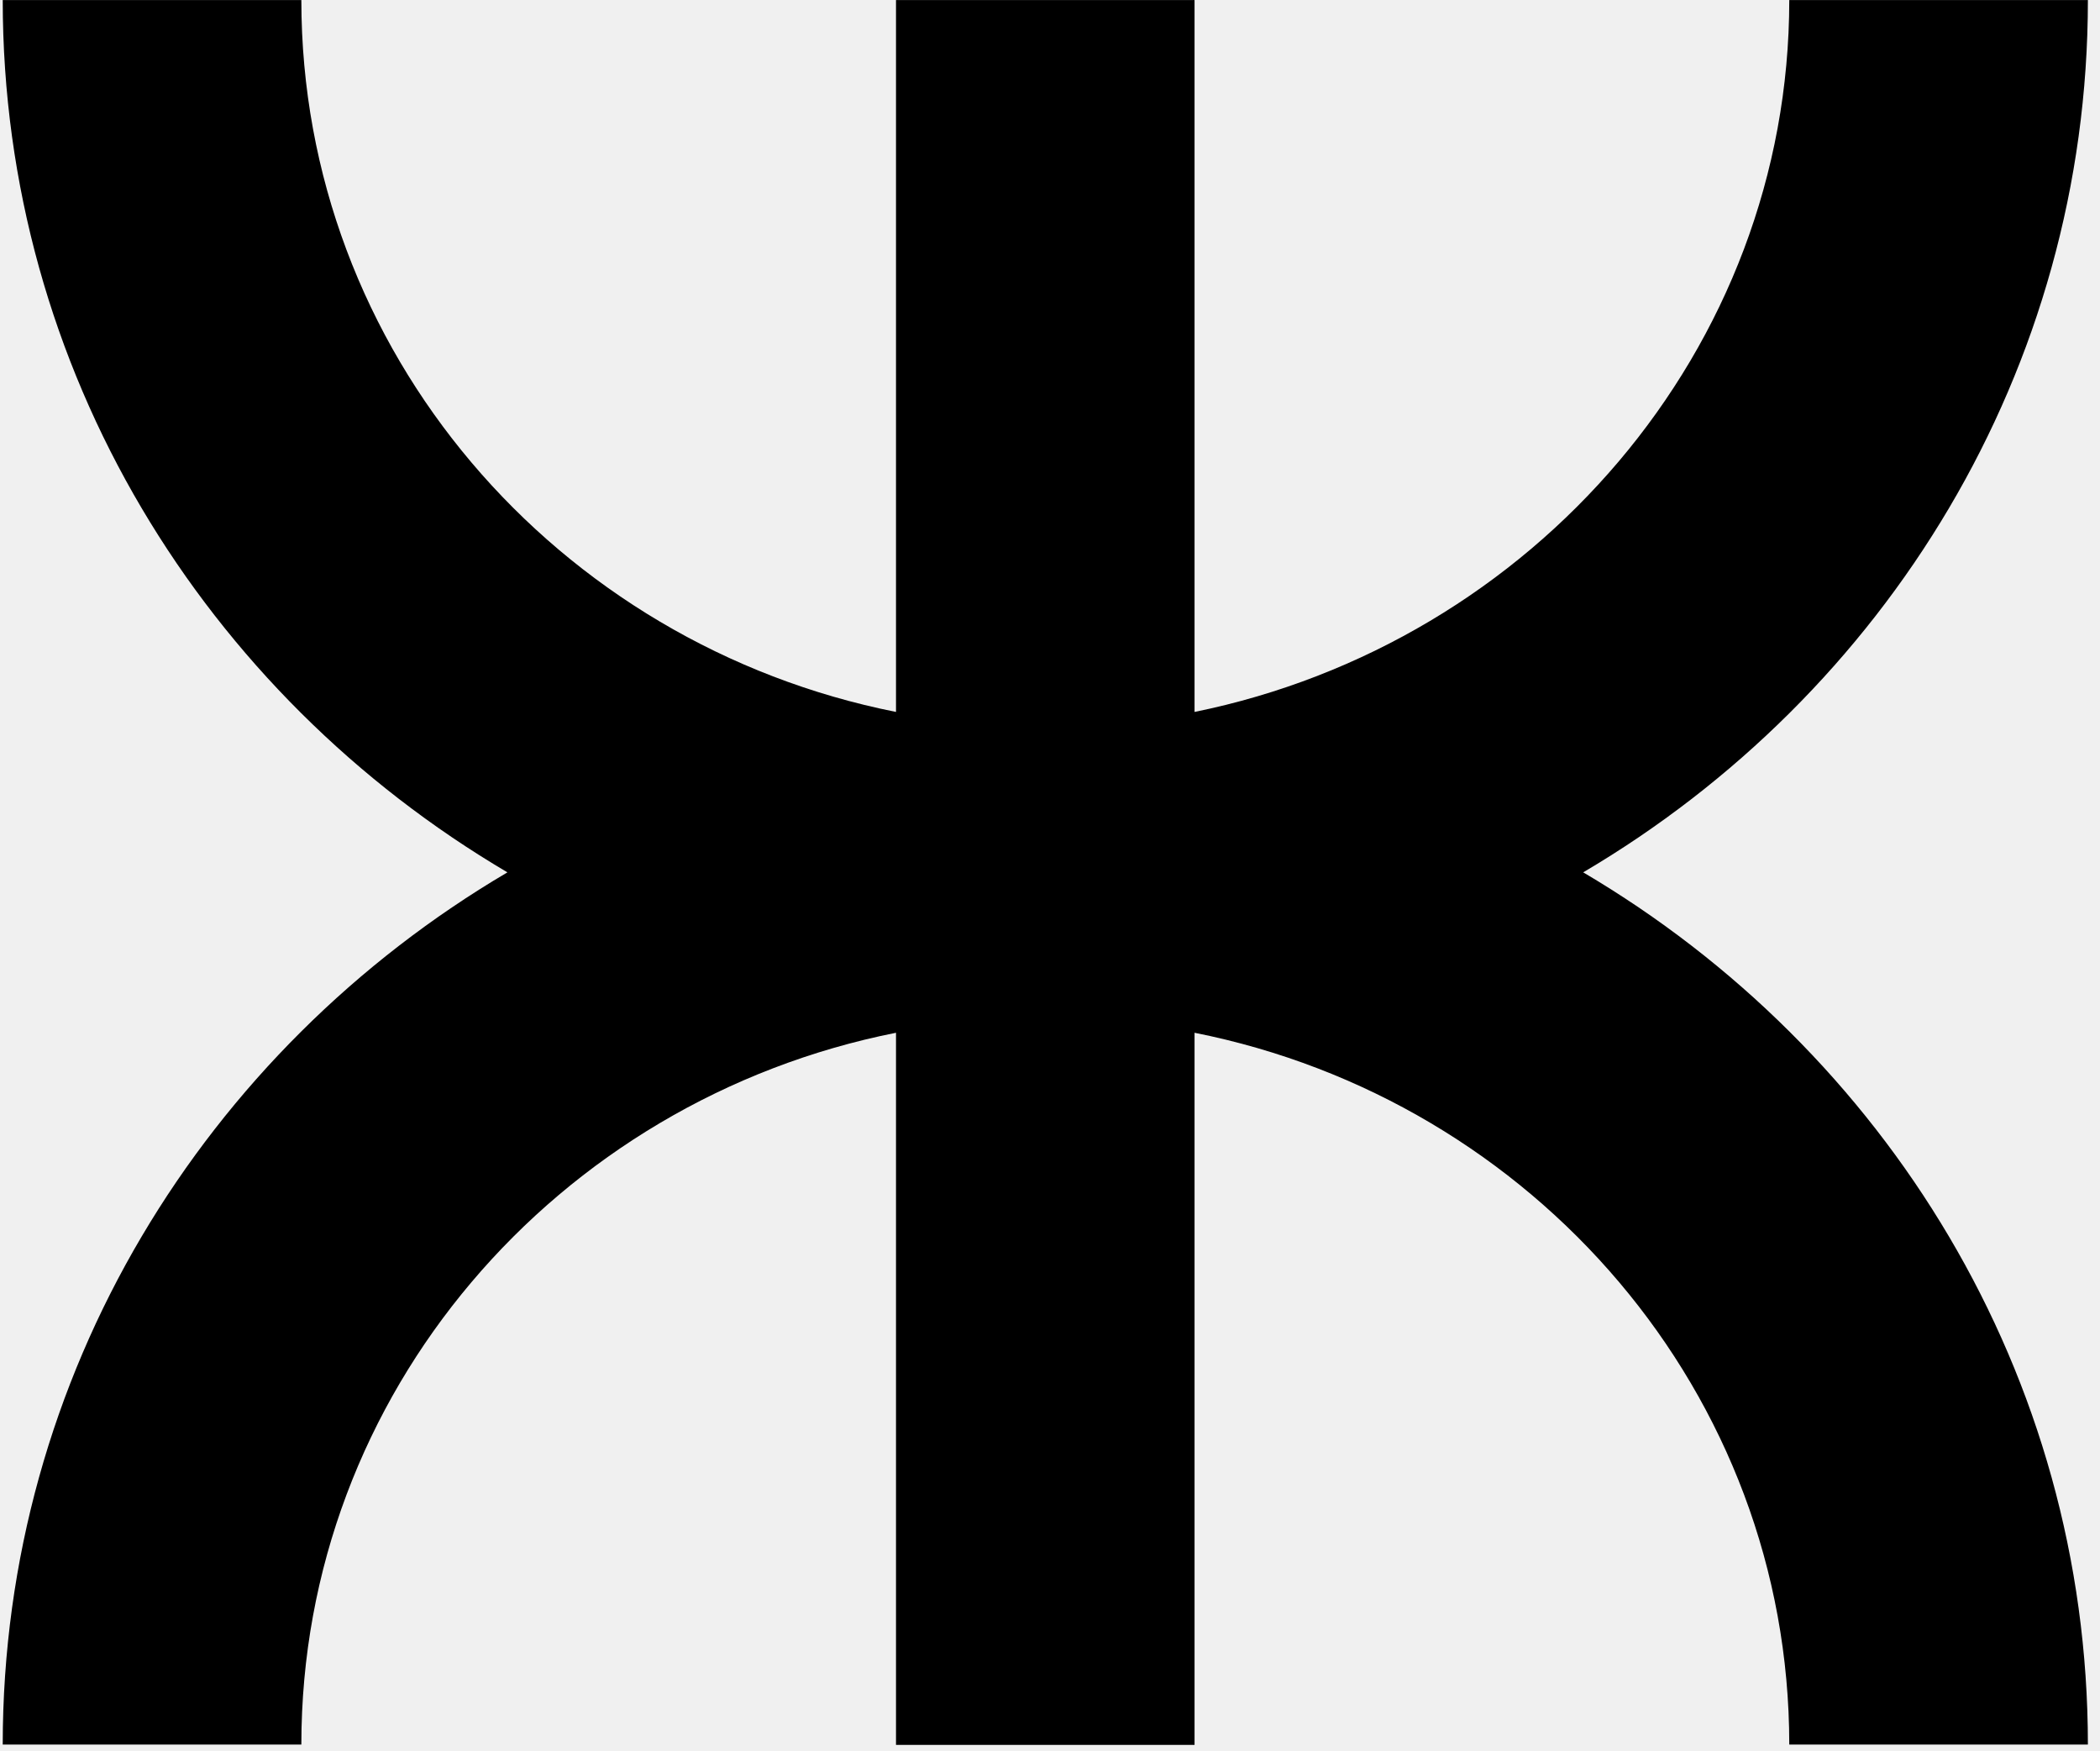
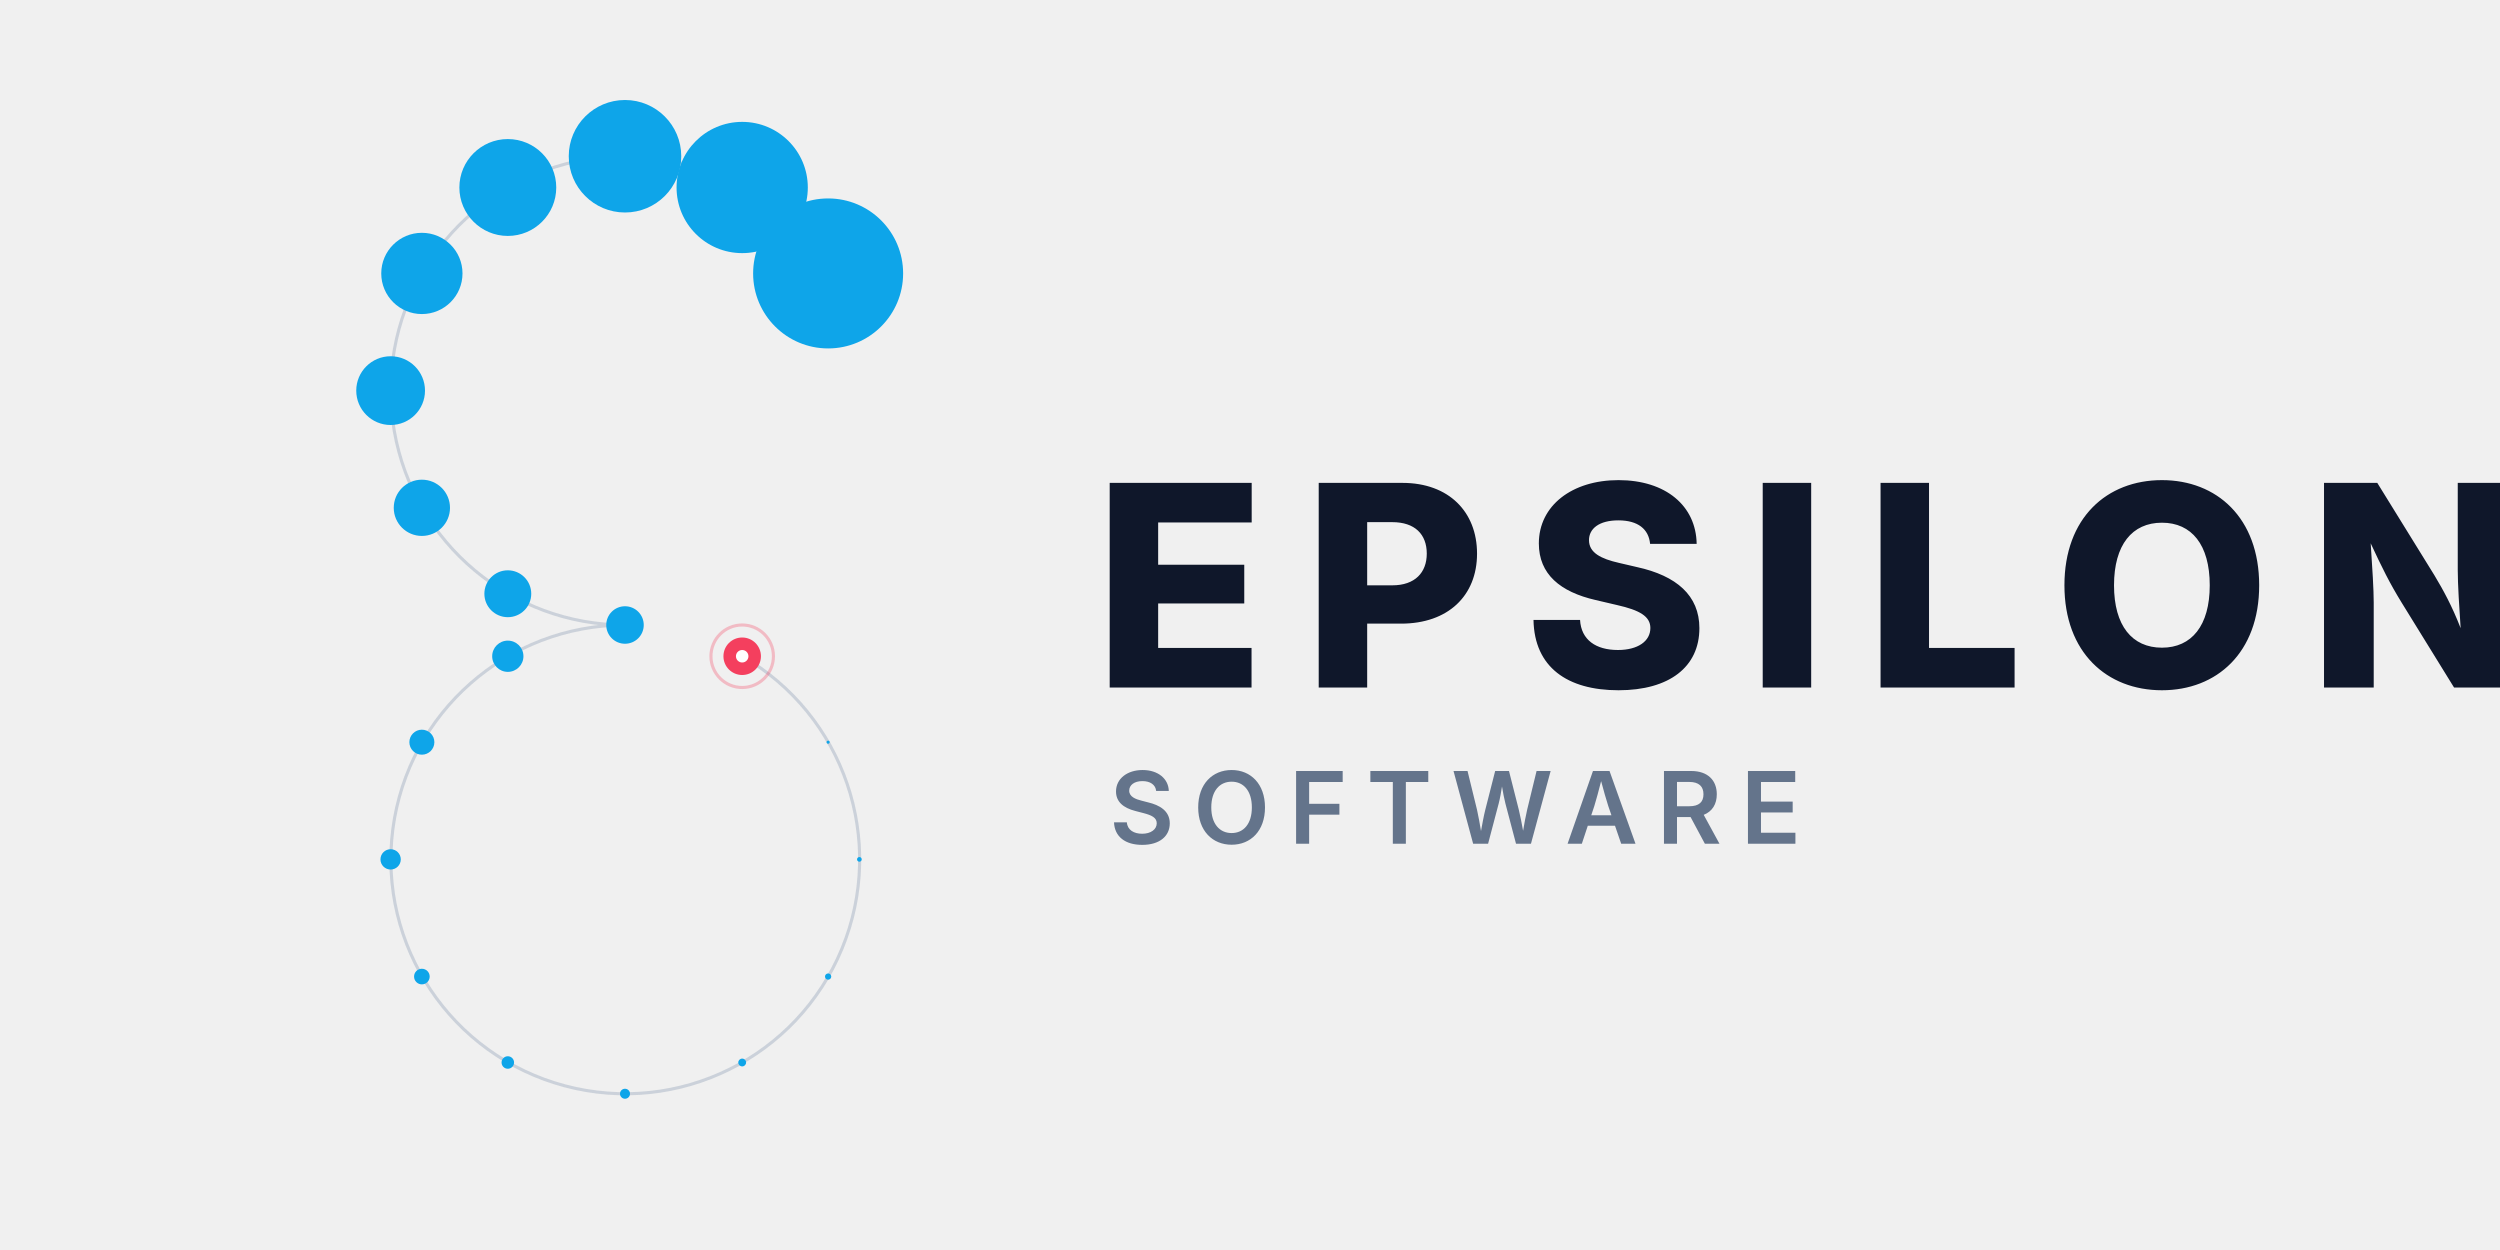
- <svg xmlns="http://www.w3.org/2000/svg" width="30" height="25" viewBox="0 0 30 25" fill="none">
-   <path d="M25.561 24.916H29.827C29.827 19.631 26.938 15.004 22.617 12.459C26.938 9.914 29.827 5.287 29.827 0.001H25.561C25.561 5.003 21.891 9.187 17.065 10.168V0.001H12.8V10.168C7.953 9.204 4.305 5.019 4.305 0.001H0.039C0.039 5.287 2.928 9.914 7.249 12.459C2.928 15.004 0.039 19.631 0.039 24.916H4.305C4.305 19.899 7.953 15.713 12.8 14.75V24.921H17.065V14.75C21.913 15.713 25.561 19.899 25.561 24.916Z" fill="black" />
+ <svg xmlns="http://www.w3.org/2000/svg" width="1600" height="800" viewBox="0 0 1600 800">
+   <g transform="translate(400, 400)">
+     <path d="M 130,-225 A 150 150 0 1 0 0 0 A 150 150 0 1 0 75 20" fill="none" stroke="#94A3B8" stroke-width="2" opacity="0.4" />
+     <circle cx="130" cy="-225" r="48" fill="#0EA5E9" />
+     <circle cx="75" cy="-280" r="42" fill="#0EA5E9" />
+     <circle cx="0" cy="-300" r="36" fill="#0EA5E9" />
+     <circle cx="-75" cy="-280" r="31" fill="#0EA5E9" />
+     <circle cx="-130" cy="-225" r="26" fill="#0EA5E9" />
+     <circle cx="-150" cy="-150" r="22" fill="#0EA5E9" />
+     <circle cx="-130" cy="-75" r="18" fill="#0EA5E9" />
+     <circle cx="-75" cy="-20" r="15" fill="#0EA5E9" />
+     <circle cx="0" cy="0" r="12" fill="#0EA5E9" />
+     <circle cx="-75" cy="20" r="10" fill="#0EA5E9" />
+     <circle cx="-130" cy="75" r="8" fill="#0EA5E9" />
+     <circle cx="-150" cy="150" r="6.5" fill="#0EA5E9" />
+     <circle cx="-130" cy="225" r="5" fill="#0EA5E9" />
+     <circle cx="-75" cy="280" r="4" fill="#0EA5E9" />
+     <circle cx="0" cy="300" r="3.2" fill="#0EA5E9" />
+     <circle cx="75" cy="280" r="2.5" fill="#0EA5E9" />
+     <circle cx="130" cy="225" r="2" fill="#0EA5E9" />
+     <circle cx="150" cy="150" r="1.5" fill="#0EA5E9" />
+     <circle cx="130" cy="75" r="1" fill="#0EA5E9" />
+     <circle cx="75" cy="20" r="12" fill="#F43F5E" />
+     <circle cx="75" cy="20" r="20" fill="none" stroke="#F43F5E" stroke-width="2" opacity="0.3" />
+     <circle cx="75" cy="20" r="4" fill="#FFFFFF" />
+   </g>
+   <g transform="translate(700, 400)">
+     <text x="0" y="40" font-family="system-ui, -apple-system, sans-serif" font-size="180" font-weight="800" fill="#0F172A" text-anchor="start" letter-spacing="24">EPSILON</text>
+     <text x="10" y="140" font-family="system-ui, -apple-system, sans-serif" font-size="64" font-weight="600" fill="#64748B" text-anchor="start" letter-spacing="12">SOFTWARE</text>
+   </g>
</svg>
